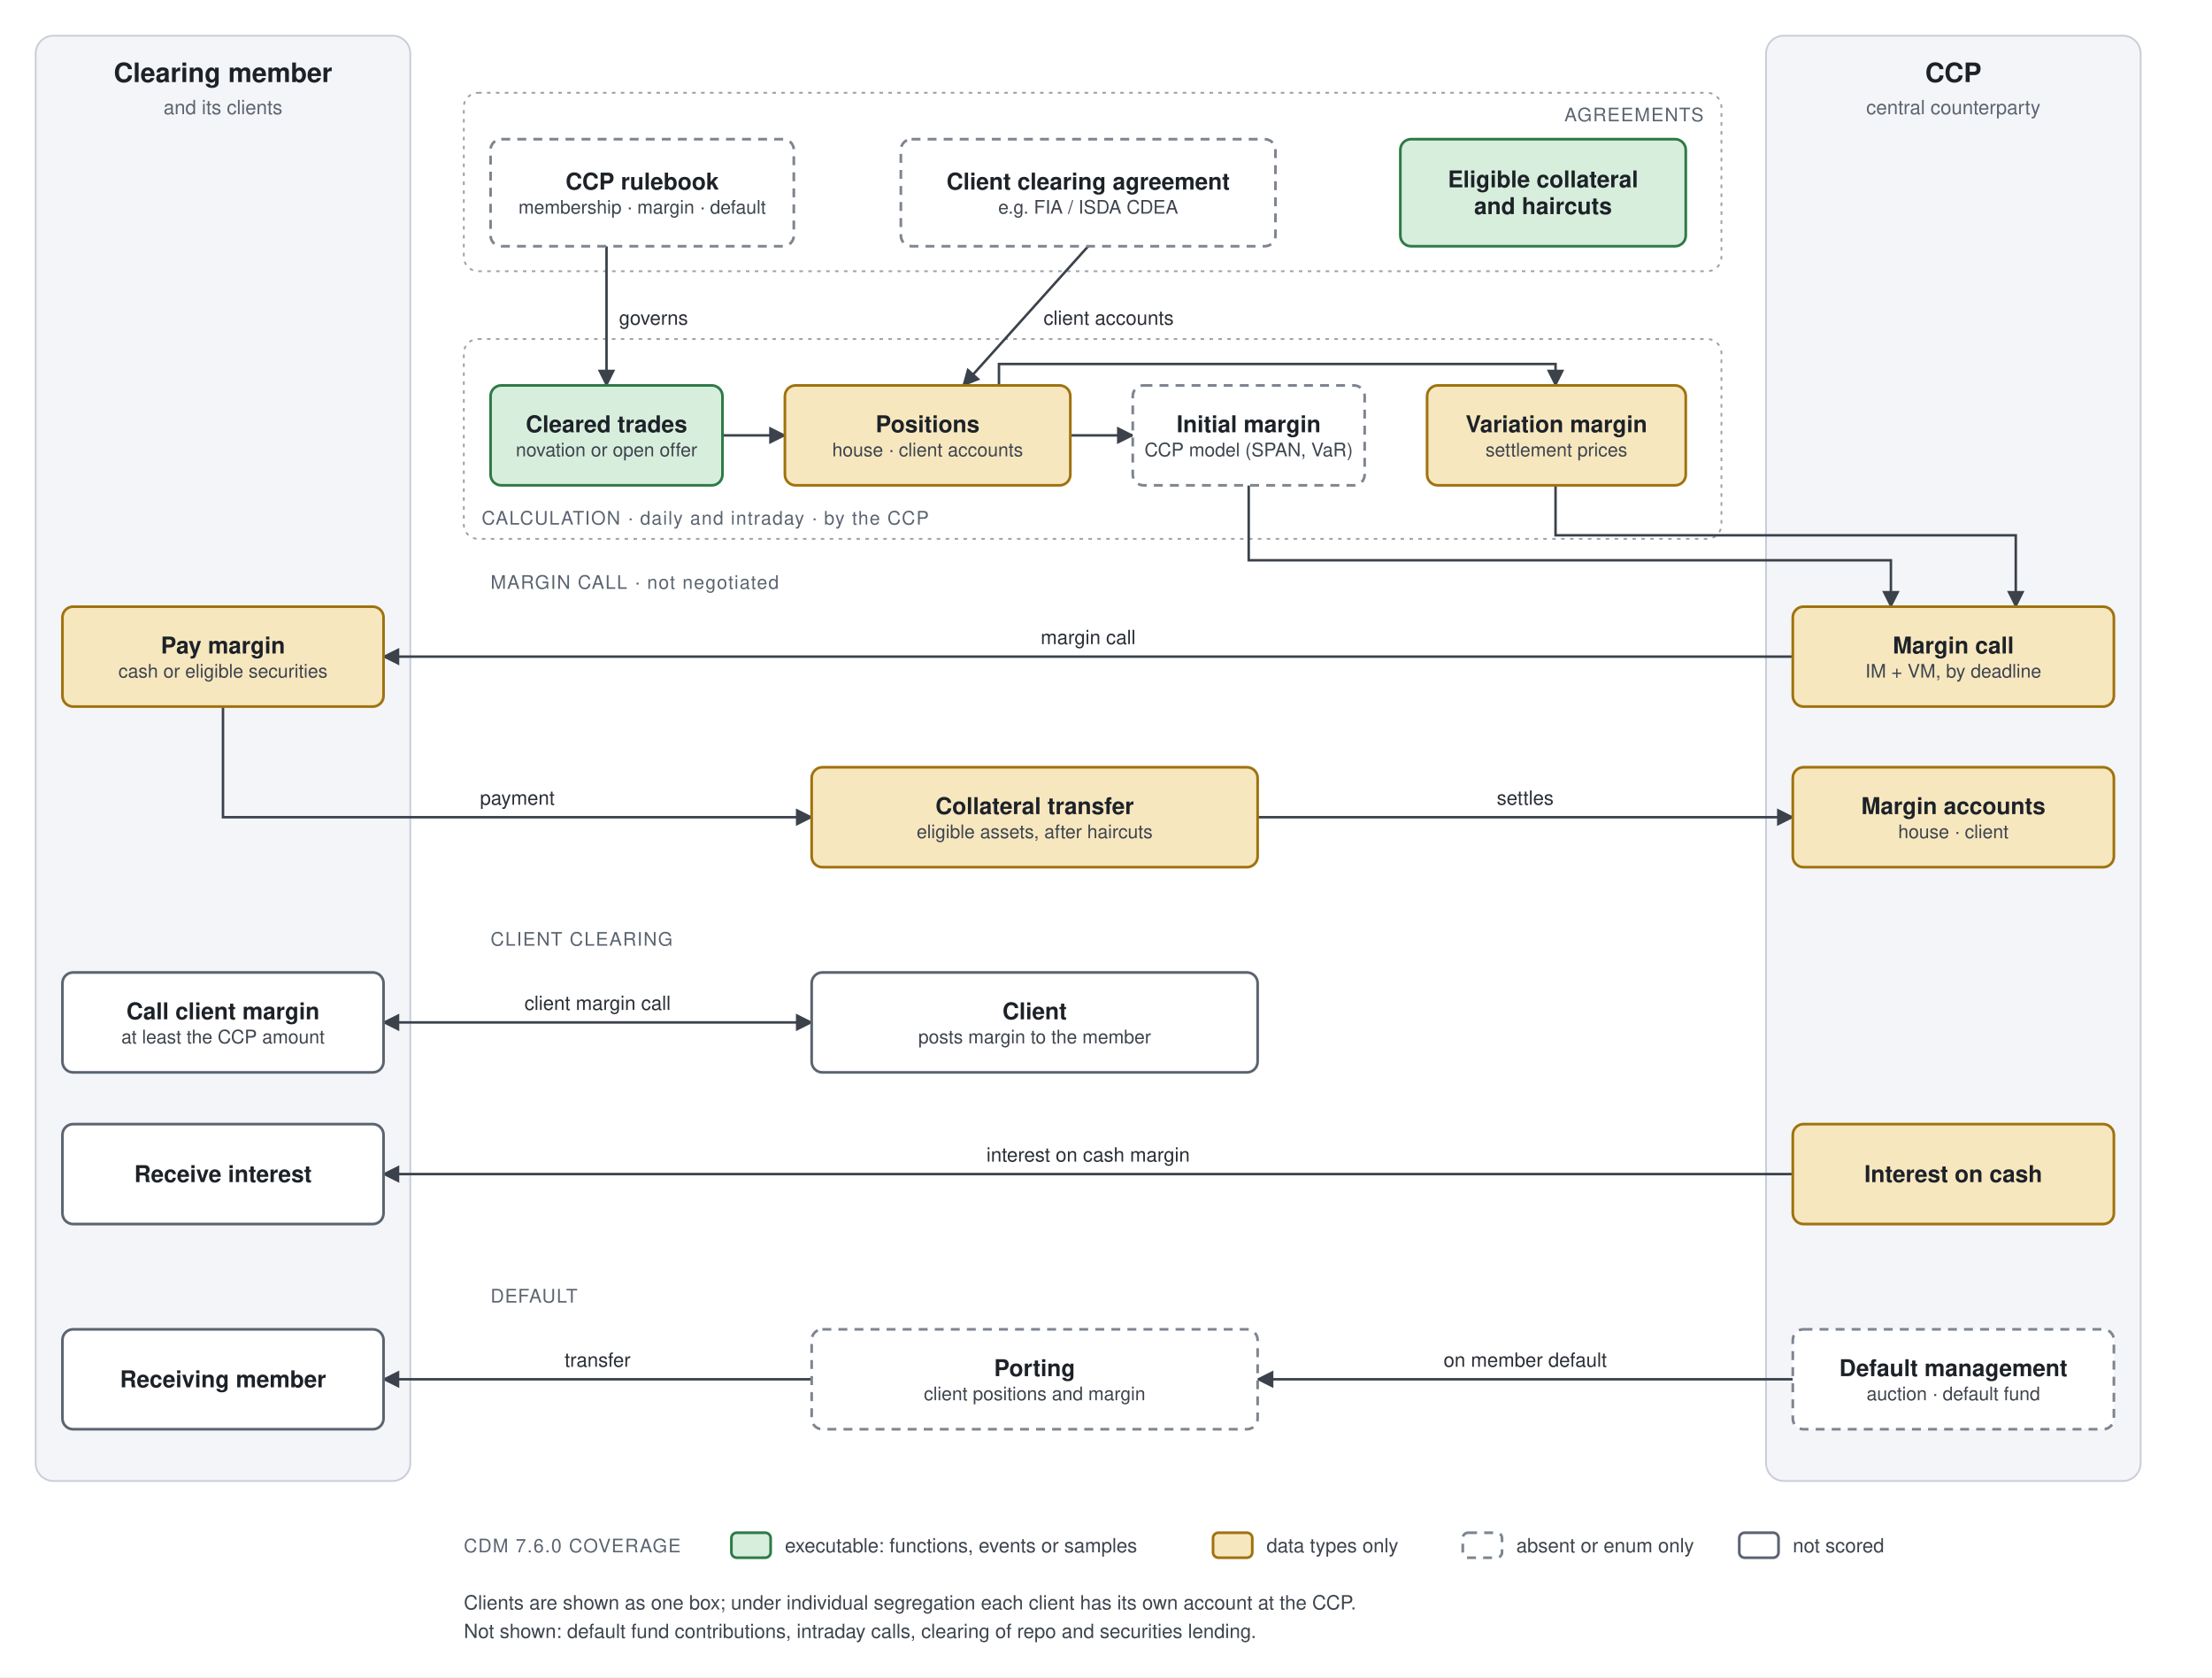
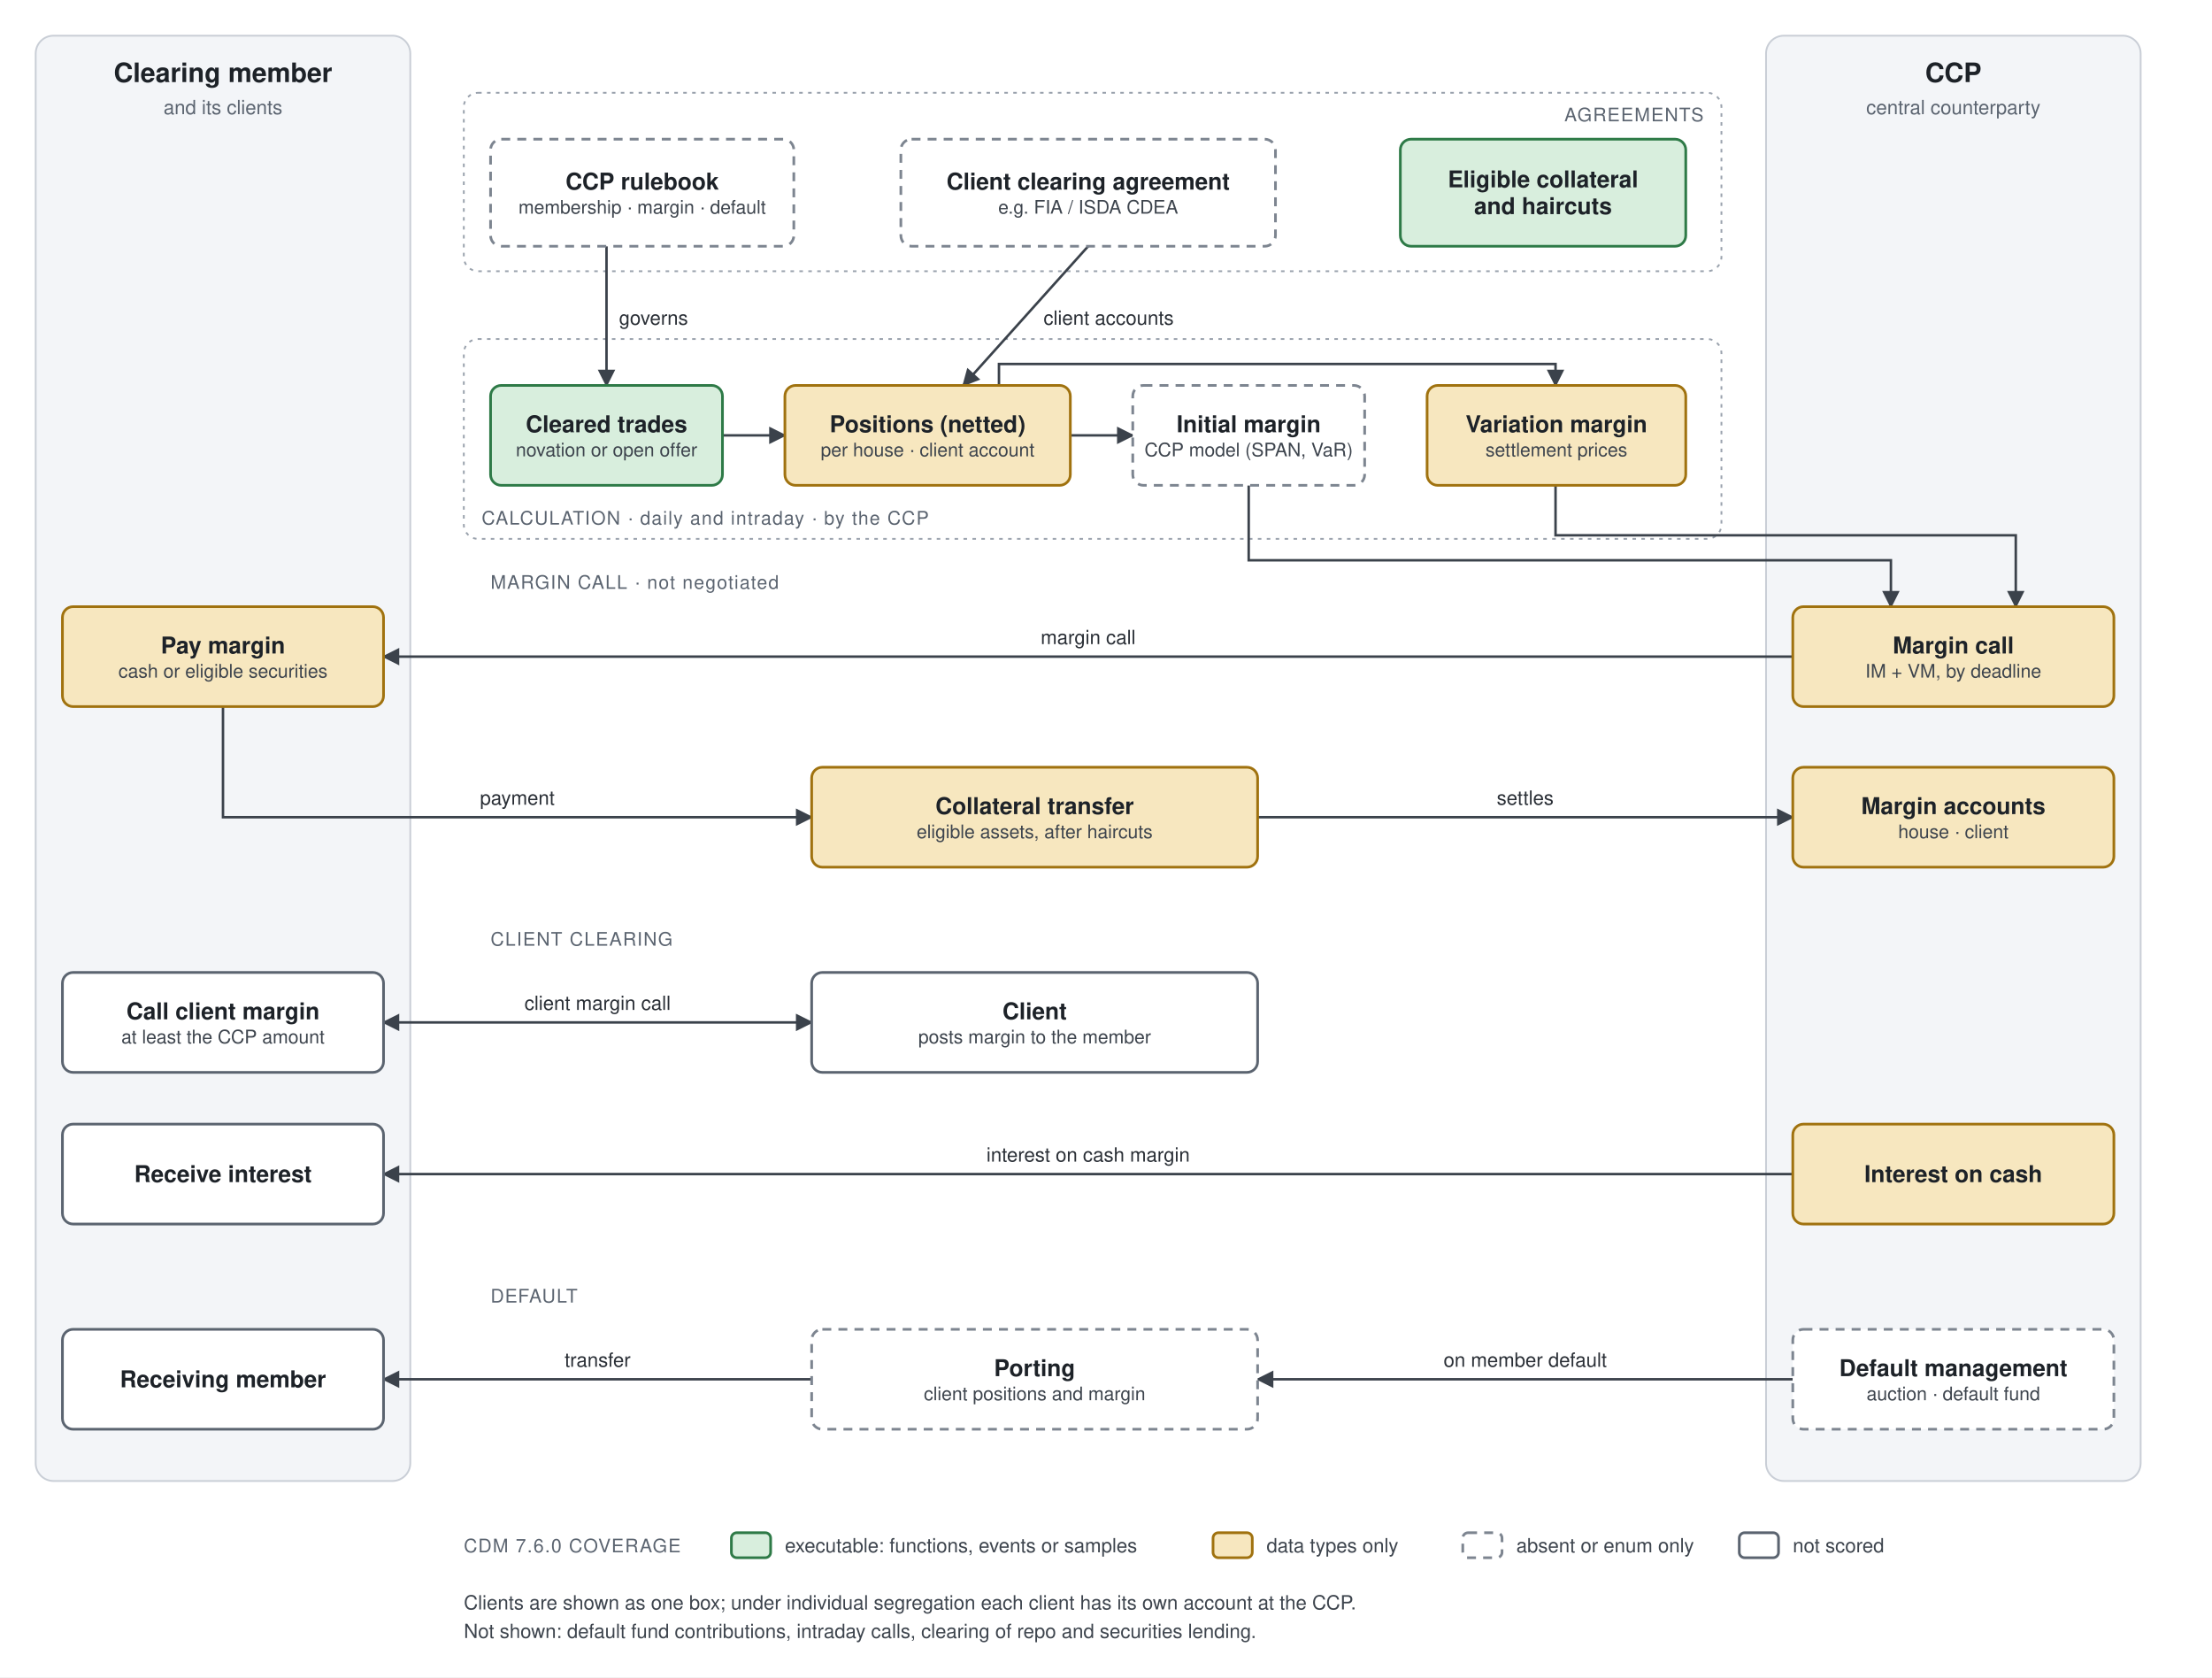
<svg xmlns="http://www.w3.org/2000/svg" viewBox="0 0 1240 940" role="img" aria-label="Cleared margin at a central counterparty: cleared trades are held as positions in house and client accounts; the CCP computes initial margin with its own model and variation margin from settlement prices and issues a margin call that is not negotiated; the clearing member pays into segregated margin accounts and calls margin from its clients; the CCP pays interest on cash margin and runs default management and porting. Boxes are coloured by how far CDM 7.6.0 models each element." font-family="Helvetica, Arial, sans-serif">
  <rect width="1240" height="940" fill="#ffffff" />
  <defs>
    <marker id="ah" viewBox="0 0 10 10" refX="9" refY="5" markerWidth="7" markerHeight="7" orient="auto-start-reverse">
      <path d="M0,0 L10,5 L0,10 z" fill="#3b424b" />
    </marker>
  </defs>
  <rect x="20" y="20" width="210" height="810" rx="10" fill="#f3f5f8" stroke="#c9ced6" />
  <text x="125.0" y="46" text-anchor="middle" font-size="15" font-weight="700" fill="#1d2228">Clearing member</text>
  <text x="125.0" y="64" text-anchor="middle" font-size="11" fill="#5b6470">and its clients</text>
  <rect x="990" y="20" width="210" height="810" rx="10" fill="#f3f5f8" stroke="#c9ced6" />
  <text x="1095.0" y="46" text-anchor="middle" font-size="15" font-weight="700" fill="#1d2228">CCP</text>
  <text x="1095.0" y="64" text-anchor="middle" font-size="11" fill="#5b6470">central counterparty</text>
  <rect x="260" y="52" width="705" height="100" rx="8" fill="none" stroke="#9aa2ad" stroke-dasharray="2 3" />
  <text x="955" y="68" text-anchor="end" font-size="10.5" letter-spacing="0.6" fill="#5b6470">AGREEMENTS</text>
  <rect x="260" y="190" width="705" height="112" rx="8" fill="none" stroke="#9aa2ad" stroke-dasharray="2 3" />
  <text x="270" y="294" text-anchor="start" font-size="10.5" letter-spacing="0.6" fill="#5b6470">CALCULATION · daily and intraday · by the CCP</text>
  <text x="275" y="330" font-size="10.5" letter-spacing="0.6" fill="#5b6470">MARGIN CALL · not negotiated</text>
  <text x="275" y="530" font-size="10.5" letter-spacing="0.6" fill="#5b6470">CLIENT CLEARING</text>
  <text x="275" y="730" font-size="10.5" letter-spacing="0.6" fill="#5b6470">DEFAULT</text>
  <polyline points="340,138 340,216" fill="none" marker-end="url(#ah)" stroke="#3b424b" stroke-width="1.4" />
  <text x="347" y="182" text-anchor="start" font-size="11" fill="#2a2f36" stroke="#ffffff" stroke-width="4" paint-order="stroke">governs</text>
  <polyline points="610,138 540,216" fill="none" marker-end="url(#ah)" stroke="#3b424b" stroke-width="1.4" />
  <text x="585" y="182" text-anchor="start" font-size="11" fill="#2a2f36" stroke="#ffffff" stroke-width="4" paint-order="stroke">client accounts</text>
  <polyline points="405,244 440,244" fill="none" marker-end="url(#ah)" stroke="#3b424b" stroke-width="1.4" />
  <polyline points="600,244 635,244" fill="none" marker-end="url(#ah)" stroke="#3b424b" stroke-width="1.4" />
  <polyline points="560,216 560,204 872,204 872,216" fill="none" marker-end="url(#ah)" stroke="#3b424b" stroke-width="1.4" />
  <polyline points="700,272 700,314 1060,314 1060,340" fill="none" marker-end="url(#ah)" stroke="#3b424b" stroke-width="1.4" />
  <polyline points="872,272 872,300 1130,300 1130,340" fill="none" marker-end="url(#ah)" stroke="#3b424b" stroke-width="1.4" />
  <polyline points="1005,368 215,368" fill="none" marker-end="url(#ah)" stroke="#3b424b" stroke-width="1.4" />
  <text x="610" y="361" text-anchor="middle" font-size="11" fill="#2a2f36" stroke="#ffffff" stroke-width="4" paint-order="stroke">margin call</text>
  <polyline points="125,396 125,458 455,458" fill="none" marker-end="url(#ah)" stroke="#3b424b" stroke-width="1.4" />
  <text x="290" y="451" text-anchor="middle" font-size="11" fill="#2a2f36" stroke="#ffffff" stroke-width="4" paint-order="stroke">payment</text>
  <polyline points="705,458 1005,458" fill="none" marker-end="url(#ah)" stroke="#3b424b" stroke-width="1.4" />
  <text x="855" y="451" text-anchor="middle" font-size="11" fill="#2a2f36" stroke="#ffffff" stroke-width="4" paint-order="stroke">settles</text>
  <polyline points="215,573 455,573" fill="none" marker-start="url(#ah)" marker-end="url(#ah)" stroke="#3b424b" stroke-width="1.4" />
  <text x="335" y="566" text-anchor="middle" font-size="11" fill="#2a2f36" stroke="#ffffff" stroke-width="4" paint-order="stroke">client margin call</text>
  <polyline points="1005,658 215,658" fill="none" marker-end="url(#ah)" stroke="#3b424b" stroke-width="1.4" />
  <text x="610" y="651" text-anchor="middle" font-size="11" fill="#2a2f36" stroke="#ffffff" stroke-width="4" paint-order="stroke">interest on cash margin</text>
  <polyline points="1005,773 705,773" fill="none" marker-end="url(#ah)" stroke="#3b424b" stroke-width="1.4" />
  <text x="855" y="766" text-anchor="middle" font-size="11" fill="#2a2f36" stroke="#ffffff" stroke-width="4" paint-order="stroke">on member default</text>
  <polyline points="455,773 215,773" fill="none" marker-end="url(#ah)" stroke="#3b424b" stroke-width="1.4" />
  <text x="335" y="766" text-anchor="middle" font-size="11" fill="#2a2f36" stroke="#ffffff" stroke-width="4" paint-order="stroke">transfer</text>
  <rect x="275" y="78" width="170" height="60" rx="6" fill="#ffffff" stroke="#7d8590" stroke-width="1.5" stroke-dasharray="5 4" />
  <text x="360.0" y="106.25" text-anchor="middle" font-size="13" font-weight="600" fill="#1d2228">CCP rulebook</text>
  <text x="360.0" y="119.75" text-anchor="middle" font-size="10.5" fill="#3d444d">membership · margin · default</text>
  <rect x="505" y="78" width="210" height="60" rx="6" fill="#ffffff" stroke="#7d8590" stroke-width="1.5" stroke-dasharray="5 4" />
  <text x="610.0" y="106.25" text-anchor="middle" font-size="13" font-weight="600" fill="#1d2228">Client clearing agreement</text>
  <text x="610.0" y="119.75" text-anchor="middle" font-size="10.5" fill="#3d444d">e.g. FIA / ISDA CDEA</text>
  <rect x="785" y="78" width="160" height="60" rx="6" fill="#d8eedd" stroke="#2e7a47" stroke-width="1.5" />
  <text x="865.0" y="105.0" text-anchor="middle" font-size="13" font-weight="600" fill="#1d2228">Eligible collateral</text>
  <text x="865.0" y="120.0" text-anchor="middle" font-size="13" font-weight="600" fill="#1d2228">and haircuts</text>
  <rect x="275" y="216" width="130" height="56" rx="6" fill="#d8eedd" stroke="#2e7a47" stroke-width="1.5" />
  <text x="340.0" y="242.25" text-anchor="middle" font-size="13" font-weight="600" fill="#1d2228">Cleared trades</text>
  <text x="340.0" y="255.75" text-anchor="middle" font-size="10.5" fill="#3d444d">novation or open offer</text>
  <rect x="440" y="216" width="160" height="56" rx="6" fill="#f7e7bf" stroke="#a0720f" stroke-width="1.5" />
-   <text x="520.0" y="242.25" text-anchor="middle" font-size="13" font-weight="600" fill="#1d2228">Positions</text>
-   <text x="520.0" y="255.75" text-anchor="middle" font-size="10.5" fill="#3d444d">house · client accounts</text>
+   <text x="520.0" y="242.25" text-anchor="middle" font-size="13" font-weight="600" fill="#1d2228">Positions (netted)</text>
+   <text x="520.0" y="255.75" text-anchor="middle" font-size="10.5" fill="#3d444d">per house · client account</text>
  <rect x="635" y="216" width="130" height="56" rx="6" fill="#ffffff" stroke="#7d8590" stroke-width="1.5" stroke-dasharray="5 4" />
  <text x="700.0" y="242.25" text-anchor="middle" font-size="13" font-weight="600" fill="#1d2228">Initial margin</text>
  <text x="700.0" y="255.75" text-anchor="middle" font-size="10.5" fill="#3d444d">CCP model (SPAN, VaR)</text>
  <rect x="800" y="216" width="145" height="56" rx="6" fill="#f7e7bf" stroke="#a0720f" stroke-width="1.5" />
  <text x="872.5" y="242.25" text-anchor="middle" font-size="13" font-weight="600" fill="#1d2228">Variation margin</text>
  <text x="872.5" y="255.75" text-anchor="middle" font-size="10.5" fill="#3d444d">settlement prices</text>
  <rect x="35" y="340" width="180" height="56" rx="6" fill="#f7e7bf" stroke="#a0720f" stroke-width="1.5" />
  <text x="125.0" y="366.25" text-anchor="middle" font-size="13" font-weight="600" fill="#1d2228">Pay margin</text>
  <text x="125.0" y="379.75" text-anchor="middle" font-size="10.5" fill="#3d444d">cash or eligible securities</text>
  <rect x="1005" y="340" width="180" height="56" rx="6" fill="#f7e7bf" stroke="#a0720f" stroke-width="1.5" />
  <text x="1095.0" y="366.25" text-anchor="middle" font-size="13" font-weight="600" fill="#1d2228">Margin call</text>
  <text x="1095.0" y="379.75" text-anchor="middle" font-size="10.5" fill="#3d444d">IM + VM, by deadline</text>
  <rect x="455" y="430" width="250" height="56" rx="6" fill="#f7e7bf" stroke="#a0720f" stroke-width="1.5" />
  <text x="580.0" y="456.25" text-anchor="middle" font-size="13" font-weight="600" fill="#1d2228">Collateral transfer</text>
  <text x="580.0" y="469.75" text-anchor="middle" font-size="10.5" fill="#3d444d">eligible assets, after haircuts</text>
  <rect x="1005" y="430" width="180" height="56" rx="6" fill="#f7e7bf" stroke="#a0720f" stroke-width="1.5" />
  <text x="1095.0" y="456.25" text-anchor="middle" font-size="13" font-weight="600" fill="#1d2228">Margin accounts</text>
  <text x="1095.0" y="469.75" text-anchor="middle" font-size="10.5" fill="#3d444d">house · client</text>
  <rect x="35" y="545" width="180" height="56" rx="6" fill="#ffffff" stroke="#5b6470" stroke-width="1.5" />
  <text x="125.0" y="571.25" text-anchor="middle" font-size="13" font-weight="600" fill="#1d2228">Call client margin</text>
  <text x="125.0" y="584.75" text-anchor="middle" font-size="10.5" fill="#3d444d">at least the CCP amount</text>
  <rect x="455" y="545" width="250" height="56" rx="6" fill="#ffffff" stroke="#5b6470" stroke-width="1.5" />
  <text x="580.0" y="571.25" text-anchor="middle" font-size="13" font-weight="600" fill="#1d2228">Client</text>
  <text x="580.0" y="584.75" text-anchor="middle" font-size="10.5" fill="#3d444d">posts margin to the member</text>
  <rect x="35" y="630" width="180" height="56" rx="6" fill="#ffffff" stroke="#5b6470" stroke-width="1.5" />
  <text x="125.0" y="662.5" text-anchor="middle" font-size="13" font-weight="600" fill="#1d2228">Receive interest</text>
  <rect x="1005" y="630" width="180" height="56" rx="6" fill="#f7e7bf" stroke="#a0720f" stroke-width="1.5" />
  <text x="1095.0" y="662.5" text-anchor="middle" font-size="13" font-weight="600" fill="#1d2228">Interest on cash</text>
  <rect x="35" y="745" width="180" height="56" rx="6" fill="#ffffff" stroke="#5b6470" stroke-width="1.5" />
  <text x="125.0" y="777.5" text-anchor="middle" font-size="13" font-weight="600" fill="#1d2228">Receiving member</text>
  <rect x="455" y="745" width="250" height="56" rx="6" fill="#ffffff" stroke="#7d8590" stroke-width="1.5" stroke-dasharray="5 4" />
  <text x="580.0" y="771.25" text-anchor="middle" font-size="13" font-weight="600" fill="#1d2228">Porting</text>
  <text x="580.0" y="784.75" text-anchor="middle" font-size="10.5" fill="#3d444d">client positions and margin</text>
  <rect x="1005" y="745" width="180" height="56" rx="6" fill="#ffffff" stroke="#7d8590" stroke-width="1.5" stroke-dasharray="5 4" />
  <text x="1095.0" y="771.25" text-anchor="middle" font-size="13" font-weight="600" fill="#1d2228">Default management</text>
  <text x="1095.0" y="784.75" text-anchor="middle" font-size="10.5" fill="#3d444d">auction · default fund</text>
  <text x="260" y="870" font-size="10.5" letter-spacing="0.6" fill="#5b6470">CDM 7.6.0 COVERAGE</text>
  <rect x="410" y="859" width="22" height="14" rx="3" fill="#d8eedd" stroke="#2e7a47" stroke-width="1.5" />
  <text x="440" y="870" font-size="11" fill="#3d444d">executable: functions, events or samples</text>
  <rect x="680" y="859" width="22" height="14" rx="3" fill="#f7e7bf" stroke="#a0720f" stroke-width="1.5" />
  <text x="710" y="870" font-size="11" fill="#3d444d">data types only</text>
  <rect x="820" y="859" width="22" height="14" rx="3" fill="#ffffff" stroke="#7d8590" stroke-width="1.5" stroke-dasharray="5 4" />
  <text x="850" y="870" font-size="11" fill="#3d444d">absent or enum only</text>
  <rect x="975" y="859" width="22" height="14" rx="3" fill="#ffffff" stroke="#5b6470" stroke-width="1.5" />
  <text x="1005" y="870" font-size="11" fill="#3d444d">not scored</text>
  <text x="260" y="902" font-size="11" fill="#3d444d">Clients are shown as one box; under individual segregation each client has its own account at the CCP.</text>
  <text x="260" y="918" font-size="11" fill="#3d444d">Not shown: default fund contributions, intraday calls, clearing of repo and securities lending.</text>
</svg>
